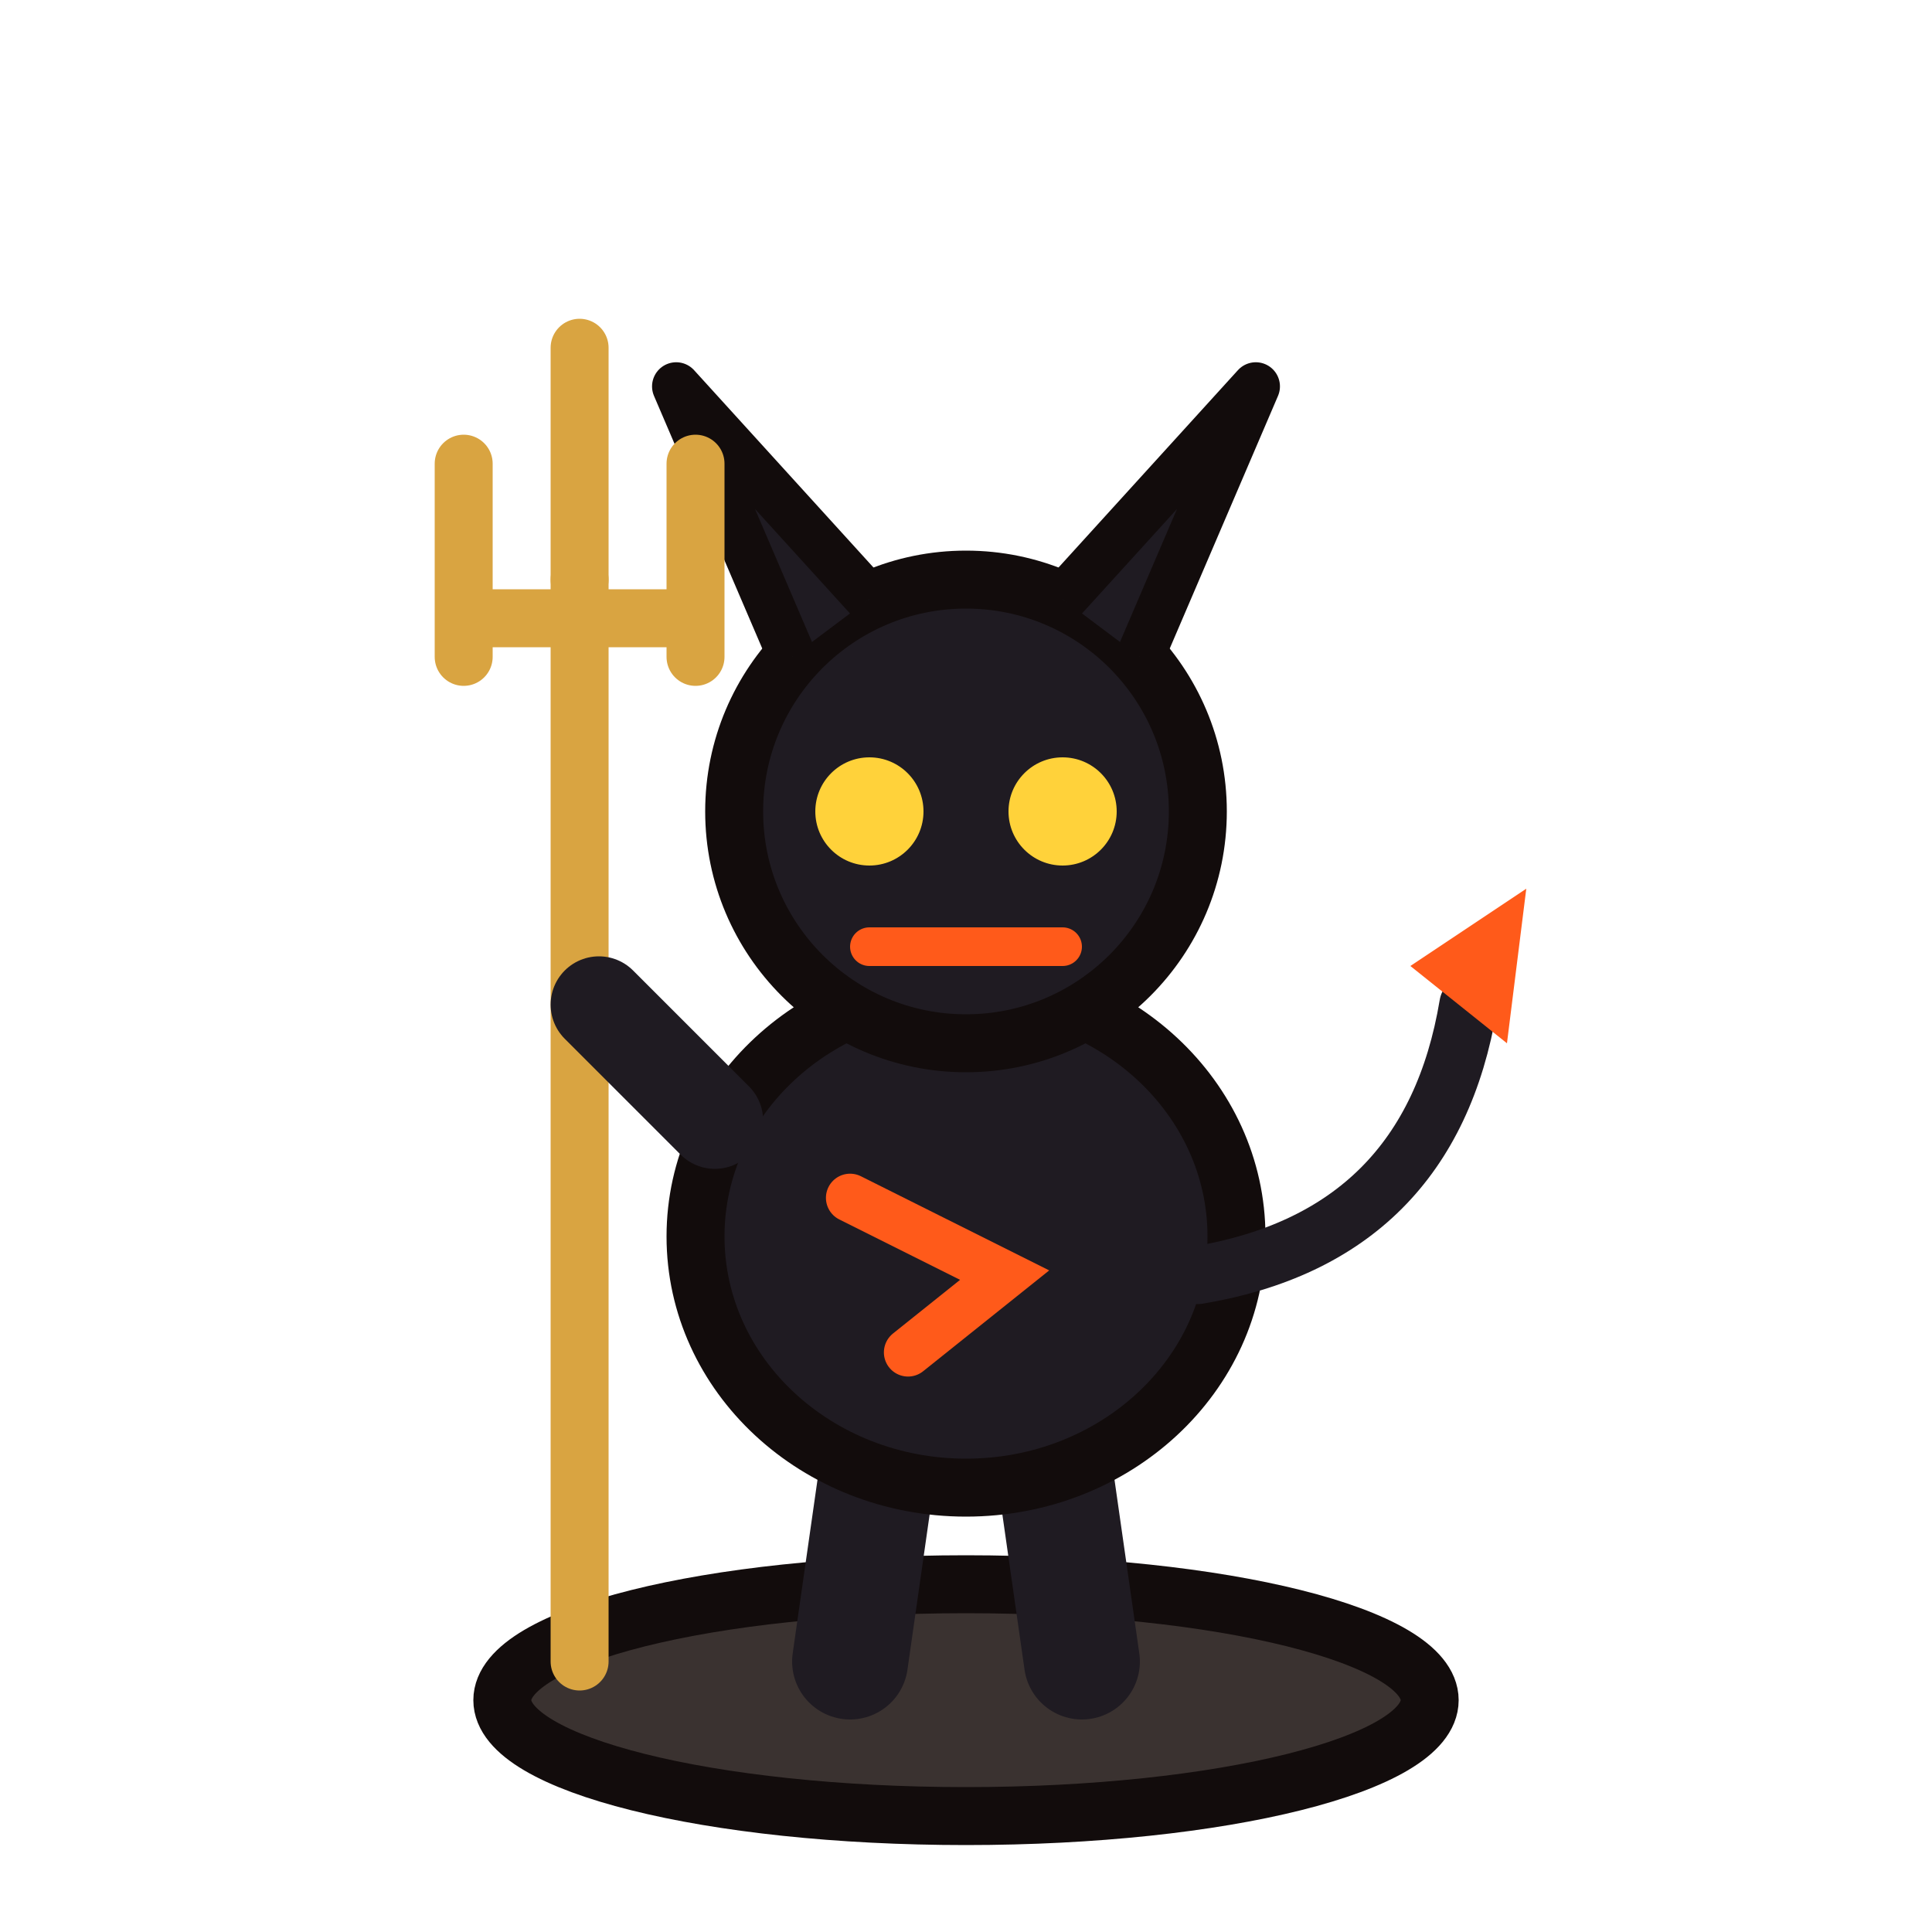
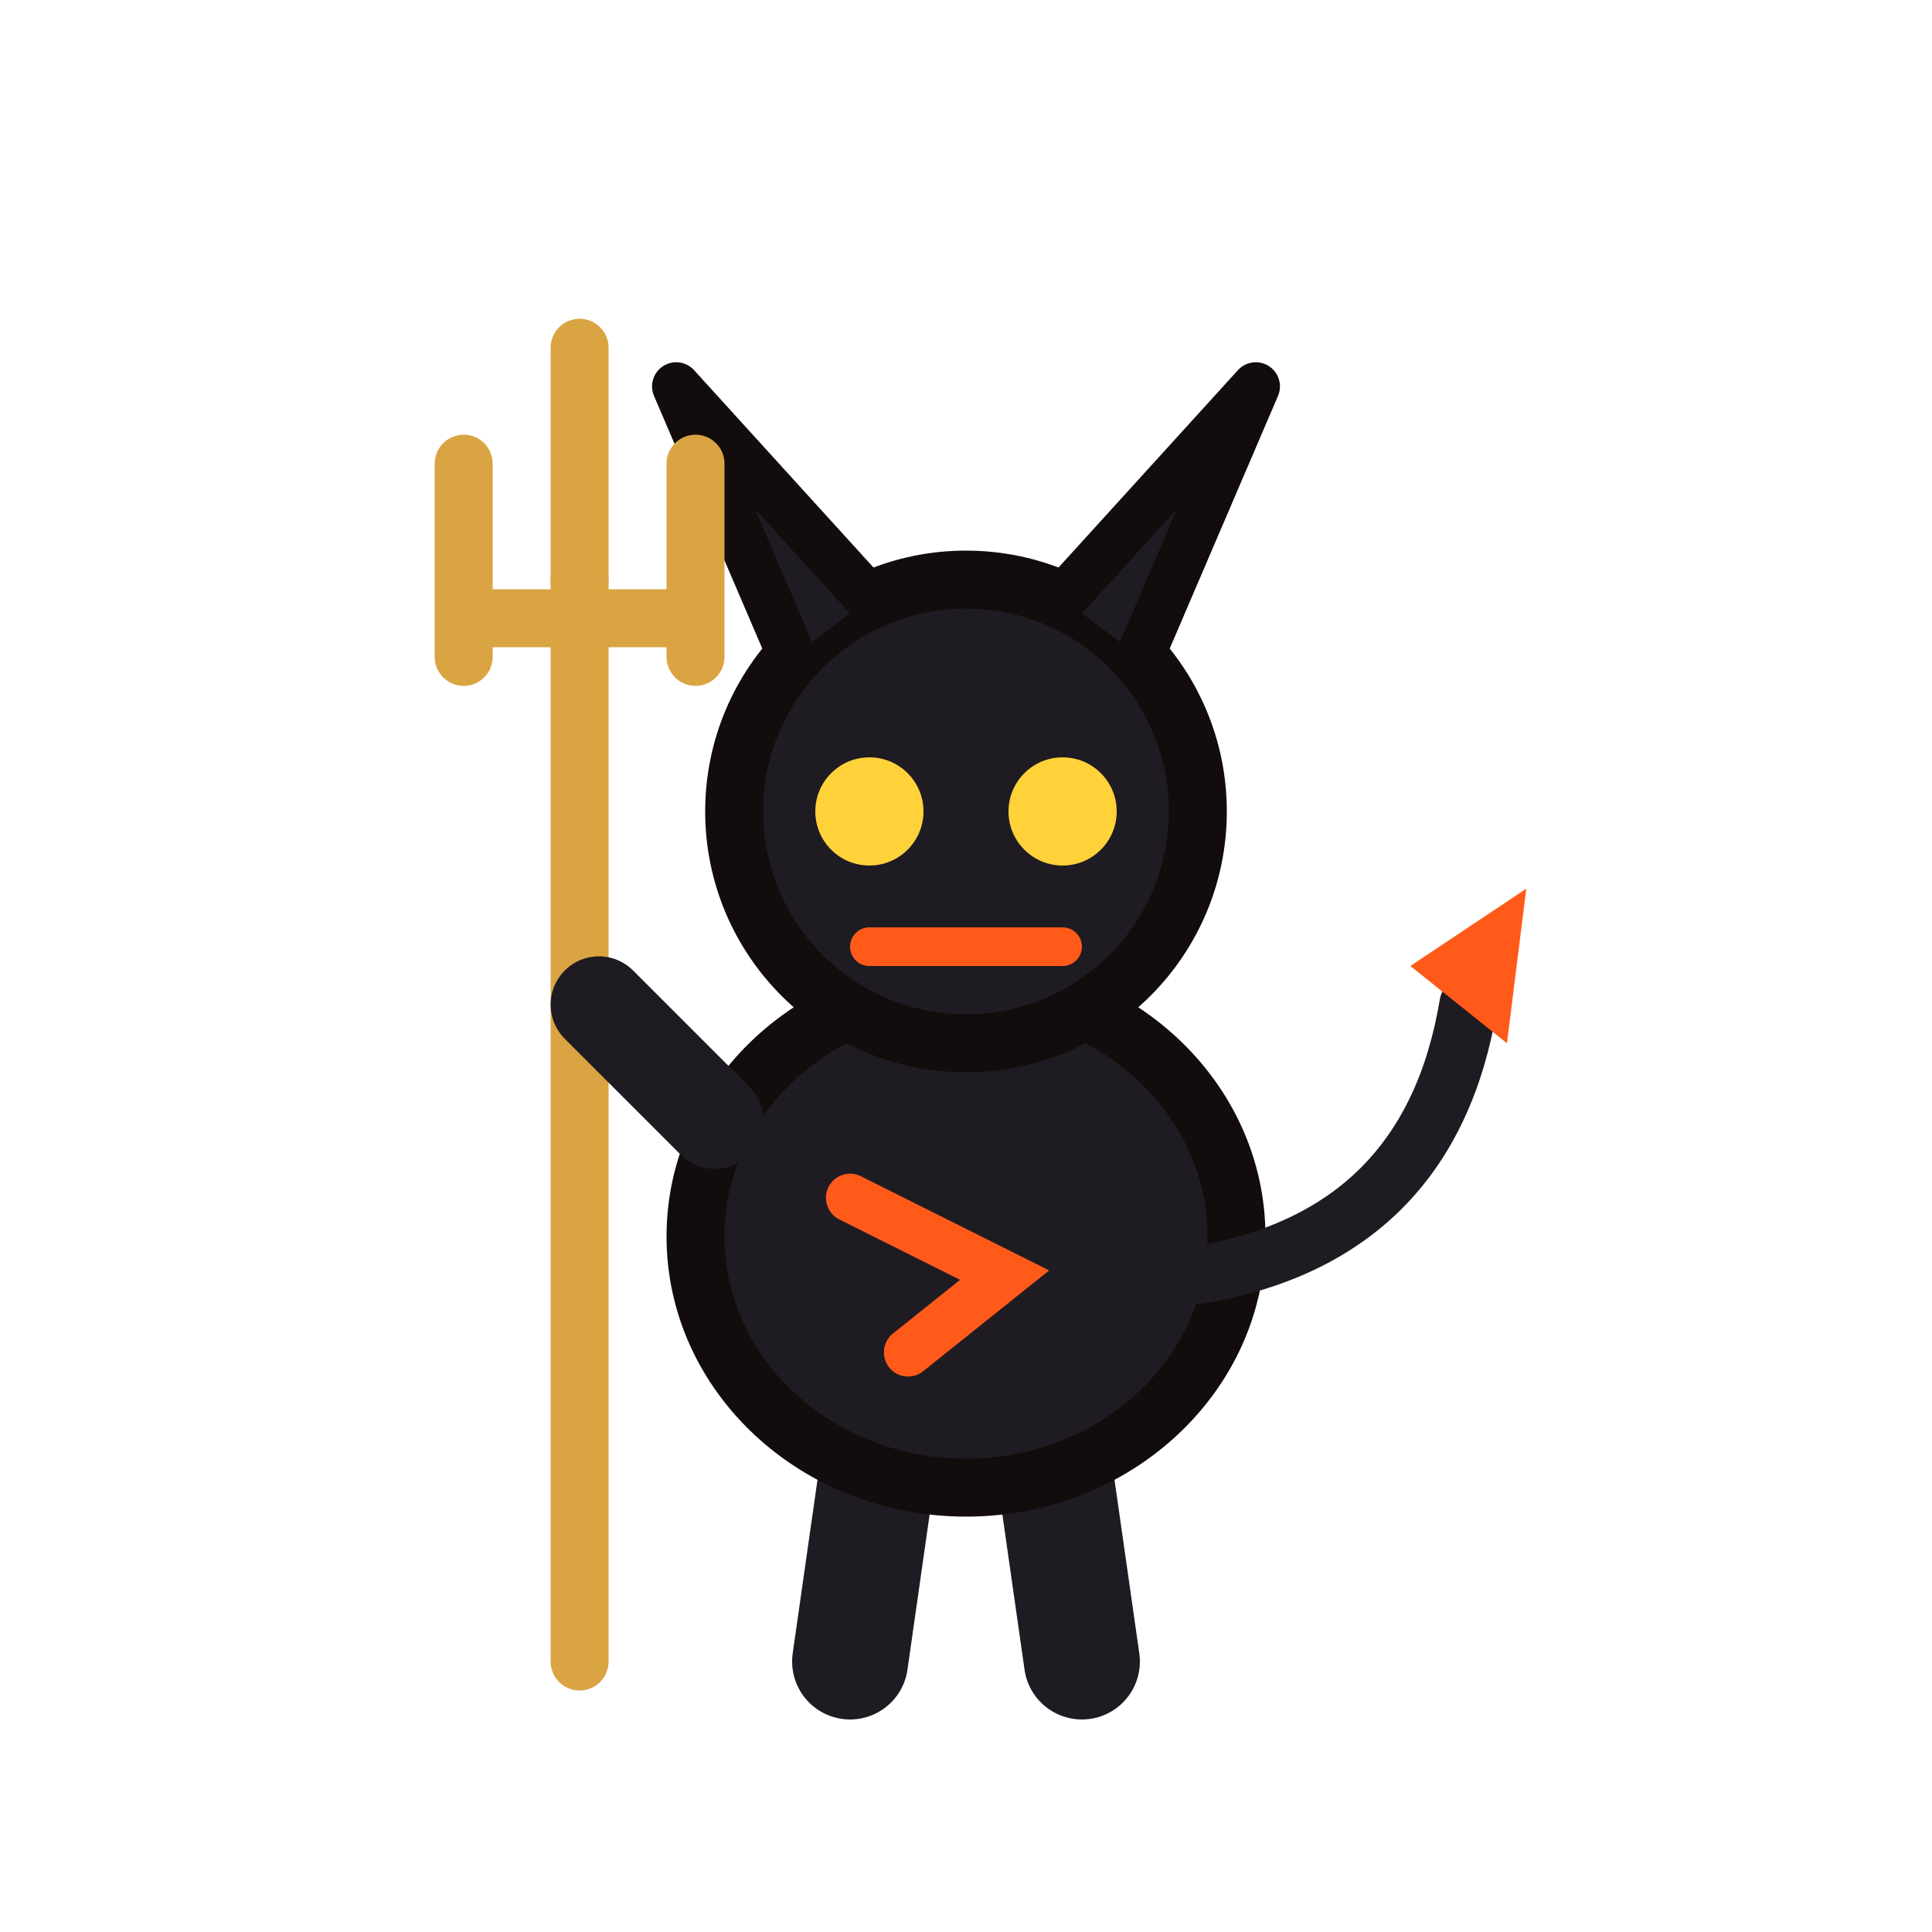
<svg xmlns="http://www.w3.org/2000/svg" viewBox="0 0 100 100">
-   <ellipse cx="50" cy="88" rx="24" ry="6" fill="#3a3230" stroke="#120c0c" stroke-width="3" />
  <path d="M44 86 L46 72 M56 86 L54 72" stroke="#1f1b22" stroke-width="6" stroke-linecap="round" />
  <ellipse cx="50" cy="64" rx="14" ry="13" fill="#1f1b22" stroke="#120c0c" stroke-width="3" />
  <path d="M44 62 L52 66 L47 70" fill="none" stroke="#ff5a1a" stroke-width="2.5" stroke-linecap="round" />
  <path d="M62 66 Q74 64 76 52" fill="none" stroke="#1f1b22" stroke-width="3" stroke-linecap="round" />
  <path d="M73 50 L79 46 L78 54 Z" fill="#ff5a1a" />
  <circle cx="50" cy="42" r="12" fill="#1f1b22" stroke="#120c0c" stroke-width="3" />
  <path d="M41 34 L35 20 L45 31 M59 34 L65 20 L55 31" fill="#1f1b22" stroke="#120c0c" stroke-width="2.5" stroke-linejoin="round" />
  <circle cx="45" cy="42" r="2.8" fill="#ffd23a" />
  <circle cx="55" cy="42" r="2.8" fill="#ffd23a" />
  <path d="M45 49 h10" stroke="#ff5a1a" stroke-width="2" stroke-linecap="round" />
  <path d="M30 86 V30" stroke="#d9a441" stroke-width="3" stroke-linecap="round" />
  <path d="M24 34 V24 M30 30 V18 M36 34 V24 M24 32 H36" fill="none" stroke="#d9a441" stroke-width="3" stroke-linecap="round" />
  <path d="M37 58 L31 52" stroke="#1f1b22" stroke-width="5" stroke-linecap="round" />
</svg>
